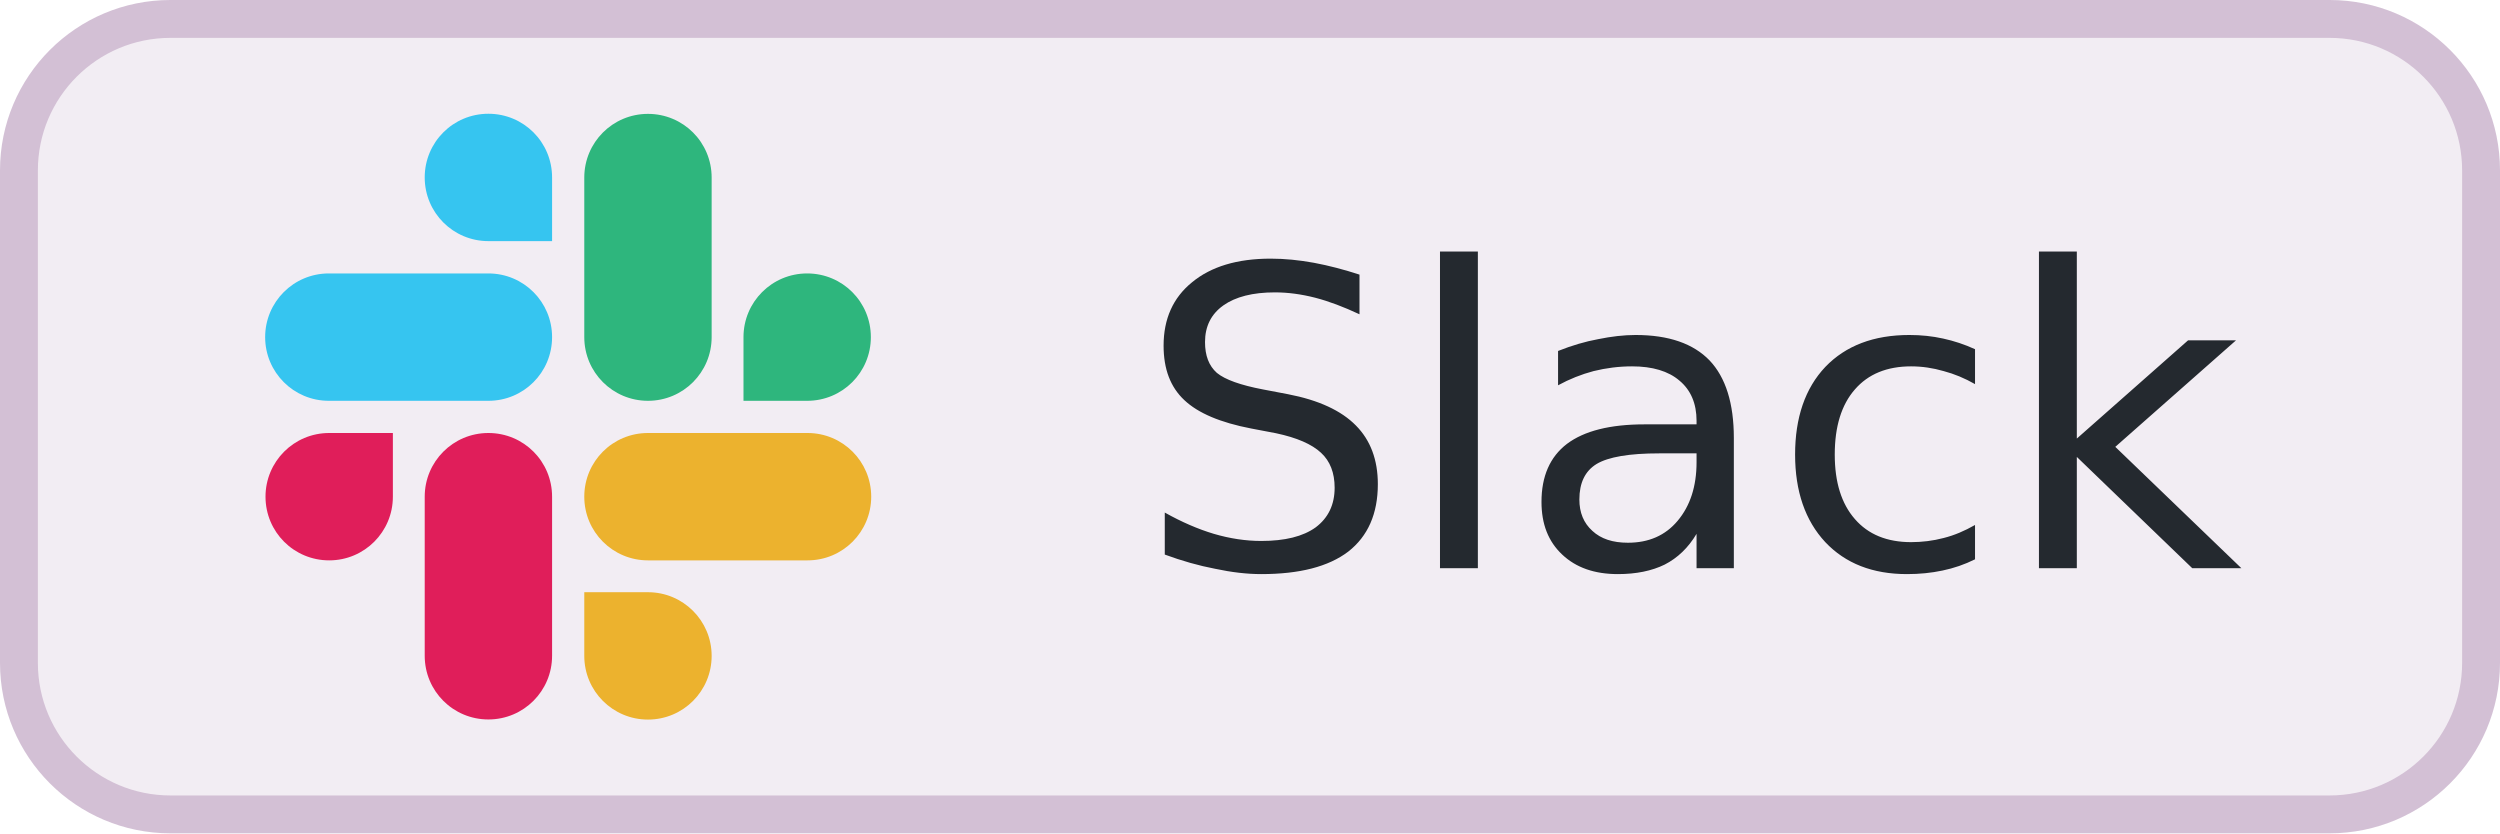
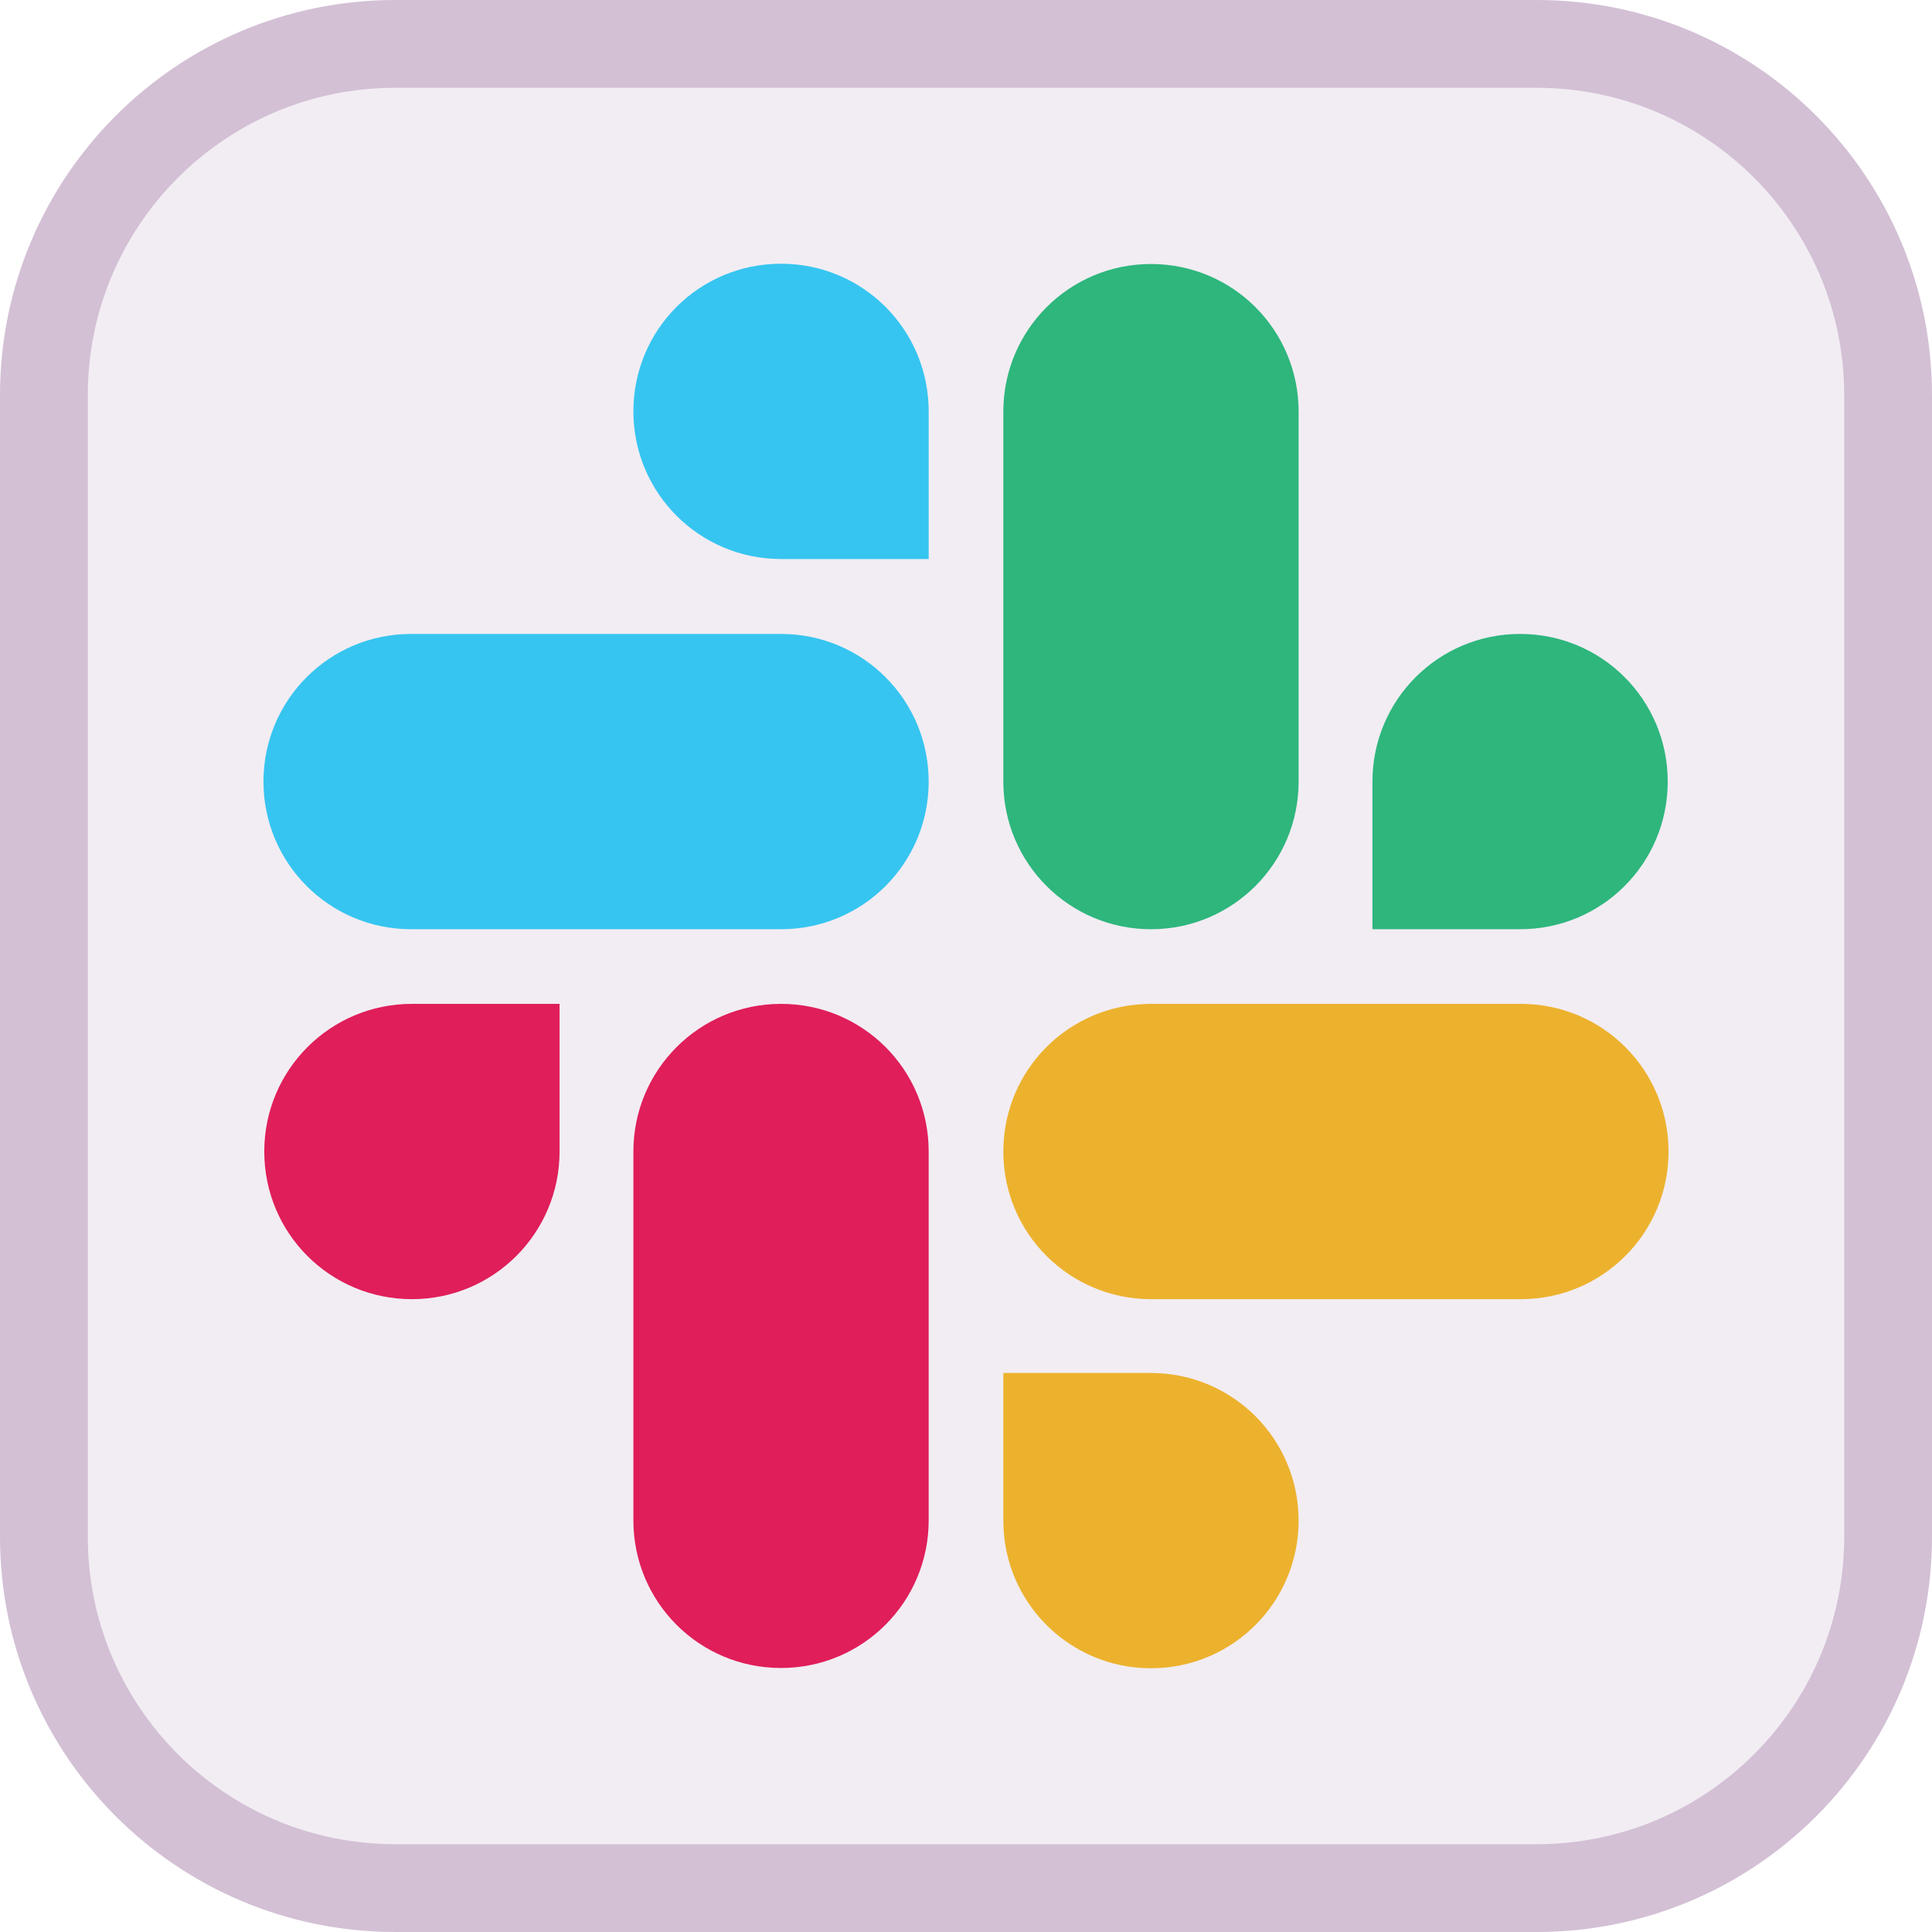
- <svg xmlns="http://www.w3.org/2000/svg" width="66" height="22" role="img" aria-label="Slack">
-   <rect x=".5" y=".5" width="65" height="21" rx="4" fill="#f2edf3" stroke="#d3c0d5" />
-   <svg xml:space="preserve" viewBox="0 0 512 512" x="7" y="3" width="16" height="16">
+ <svg xmlns="http://www.w3.org/2000/svg" width="22" height="22" role="img" aria-label="Slack">
+   <rect x=".5" y=".5" width="21" height="21" rx="4" fill="#f2edf3" stroke="#d3c0d5" />
+   <svg xml:space="preserve" viewBox="0 0 512 512" x="3" y="3" width="16" height="16">
    <path d="M107.9 323.6c0 29.7-24 53.8-53.8 53.8S.3 353.4.3 323.6c0-29.7 24-53.8 53.8-53.8h53.8zm26.9 0c0-29.7 24-53.8 53.8-53.8s53.8 24 53.8 53.8V458c0 29.7-24 53.8-53.8 53.8s-53.8-24-53.8-53.8z" style="fill:#e01e5a" />
    <path d="M188.6 107.7c-29.7 0-53.8-24-53.8-53.8S158.8.1 188.6.1s53.8 24 53.8 53.8v53.8zm0 27.3c29.7 0 53.8 24 53.8 53.8s-24 53.8-53.8 53.8H53.8C24 242.6 0 218.5 0 188.8S24 135 53.8 135z" style="fill:#36c5f0" />
    <path d="M404.1 188.8c0-29.7 24-53.8 53.8-53.8s53.8 24 53.8 53.8-24 53.8-53.8 53.8h-53.8zm-26.9 0c0 29.7-24 53.8-53.8 53.8-29.7 0-53.8-24-53.8-53.8V54c0-29.7 24-53.8 53.8-53.8s53.8 24 53.8 53.8z" style="fill:#2eb67d" />
    <path d="M323.4 404.3c29.7 0 53.8 24 53.8 53.8 0 29.7-24 53.8-53.8 53.8-29.7 0-53.8-24-53.8-53.8v-53.8zm0-26.9c-29.7 0-53.8-24-53.8-53.8s24-53.8 53.8-53.8h134.8c29.7 0 53.8 24 53.8 53.8 0 29.7-24 53.8-53.8 53.8z" style="fill:#ecb22e" />
  </svg>
-   <text x="30" y="15" fill="#24292f" font-family="Verdana,DejaVu Sans,sans-serif" font-size="11">Slack</text>
</svg>
